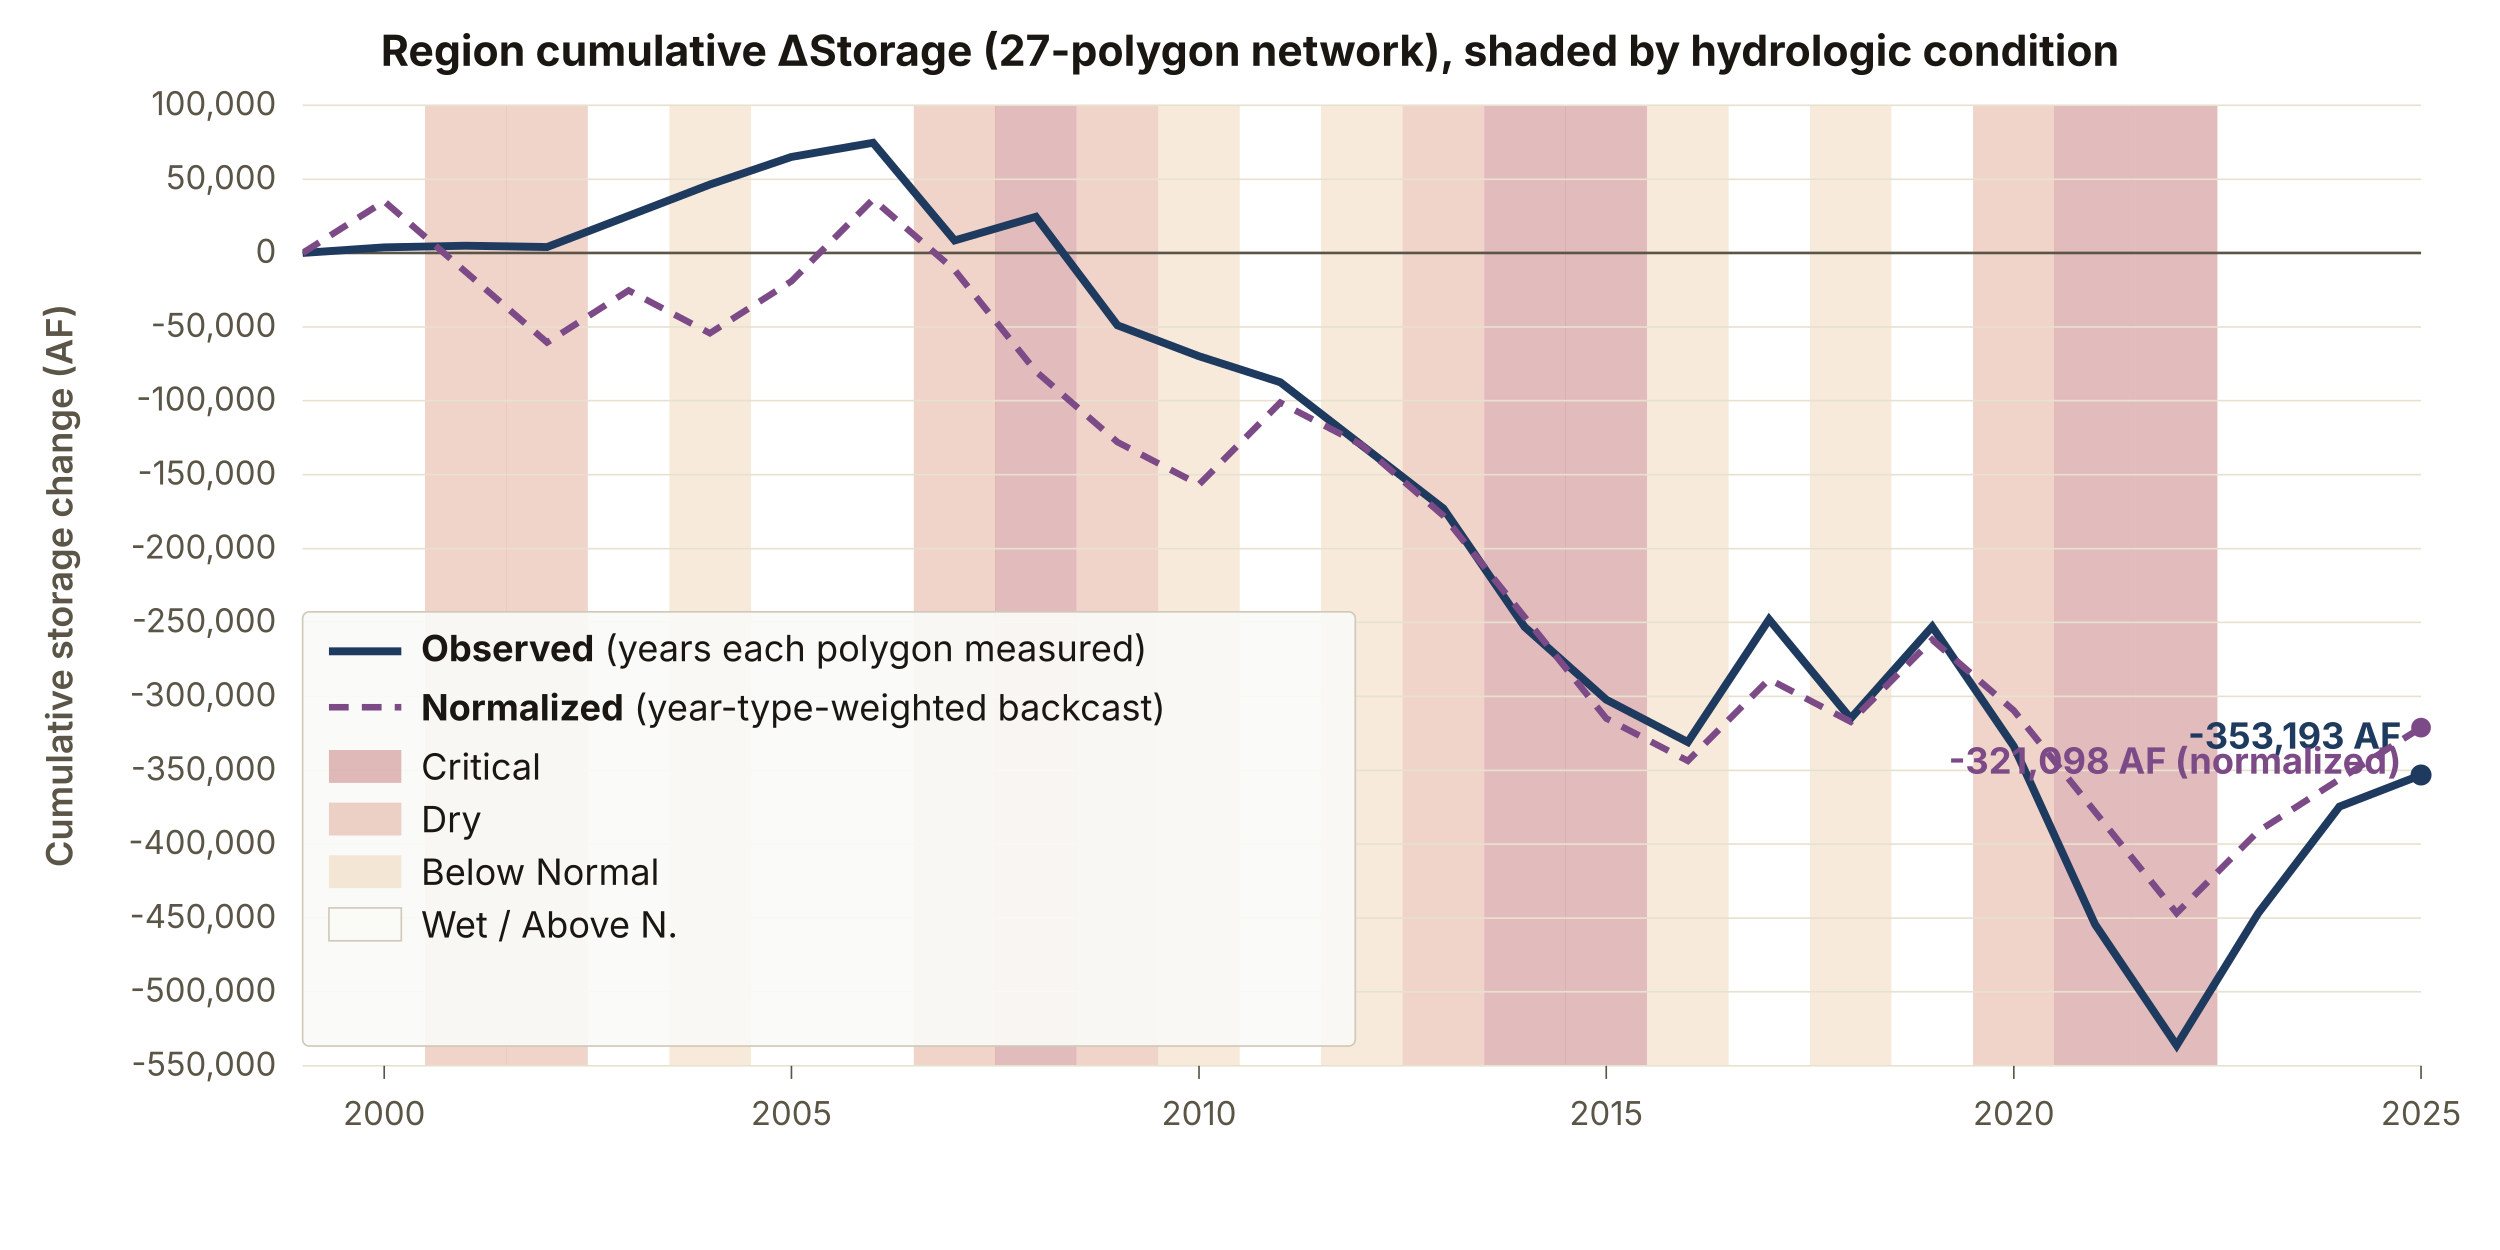
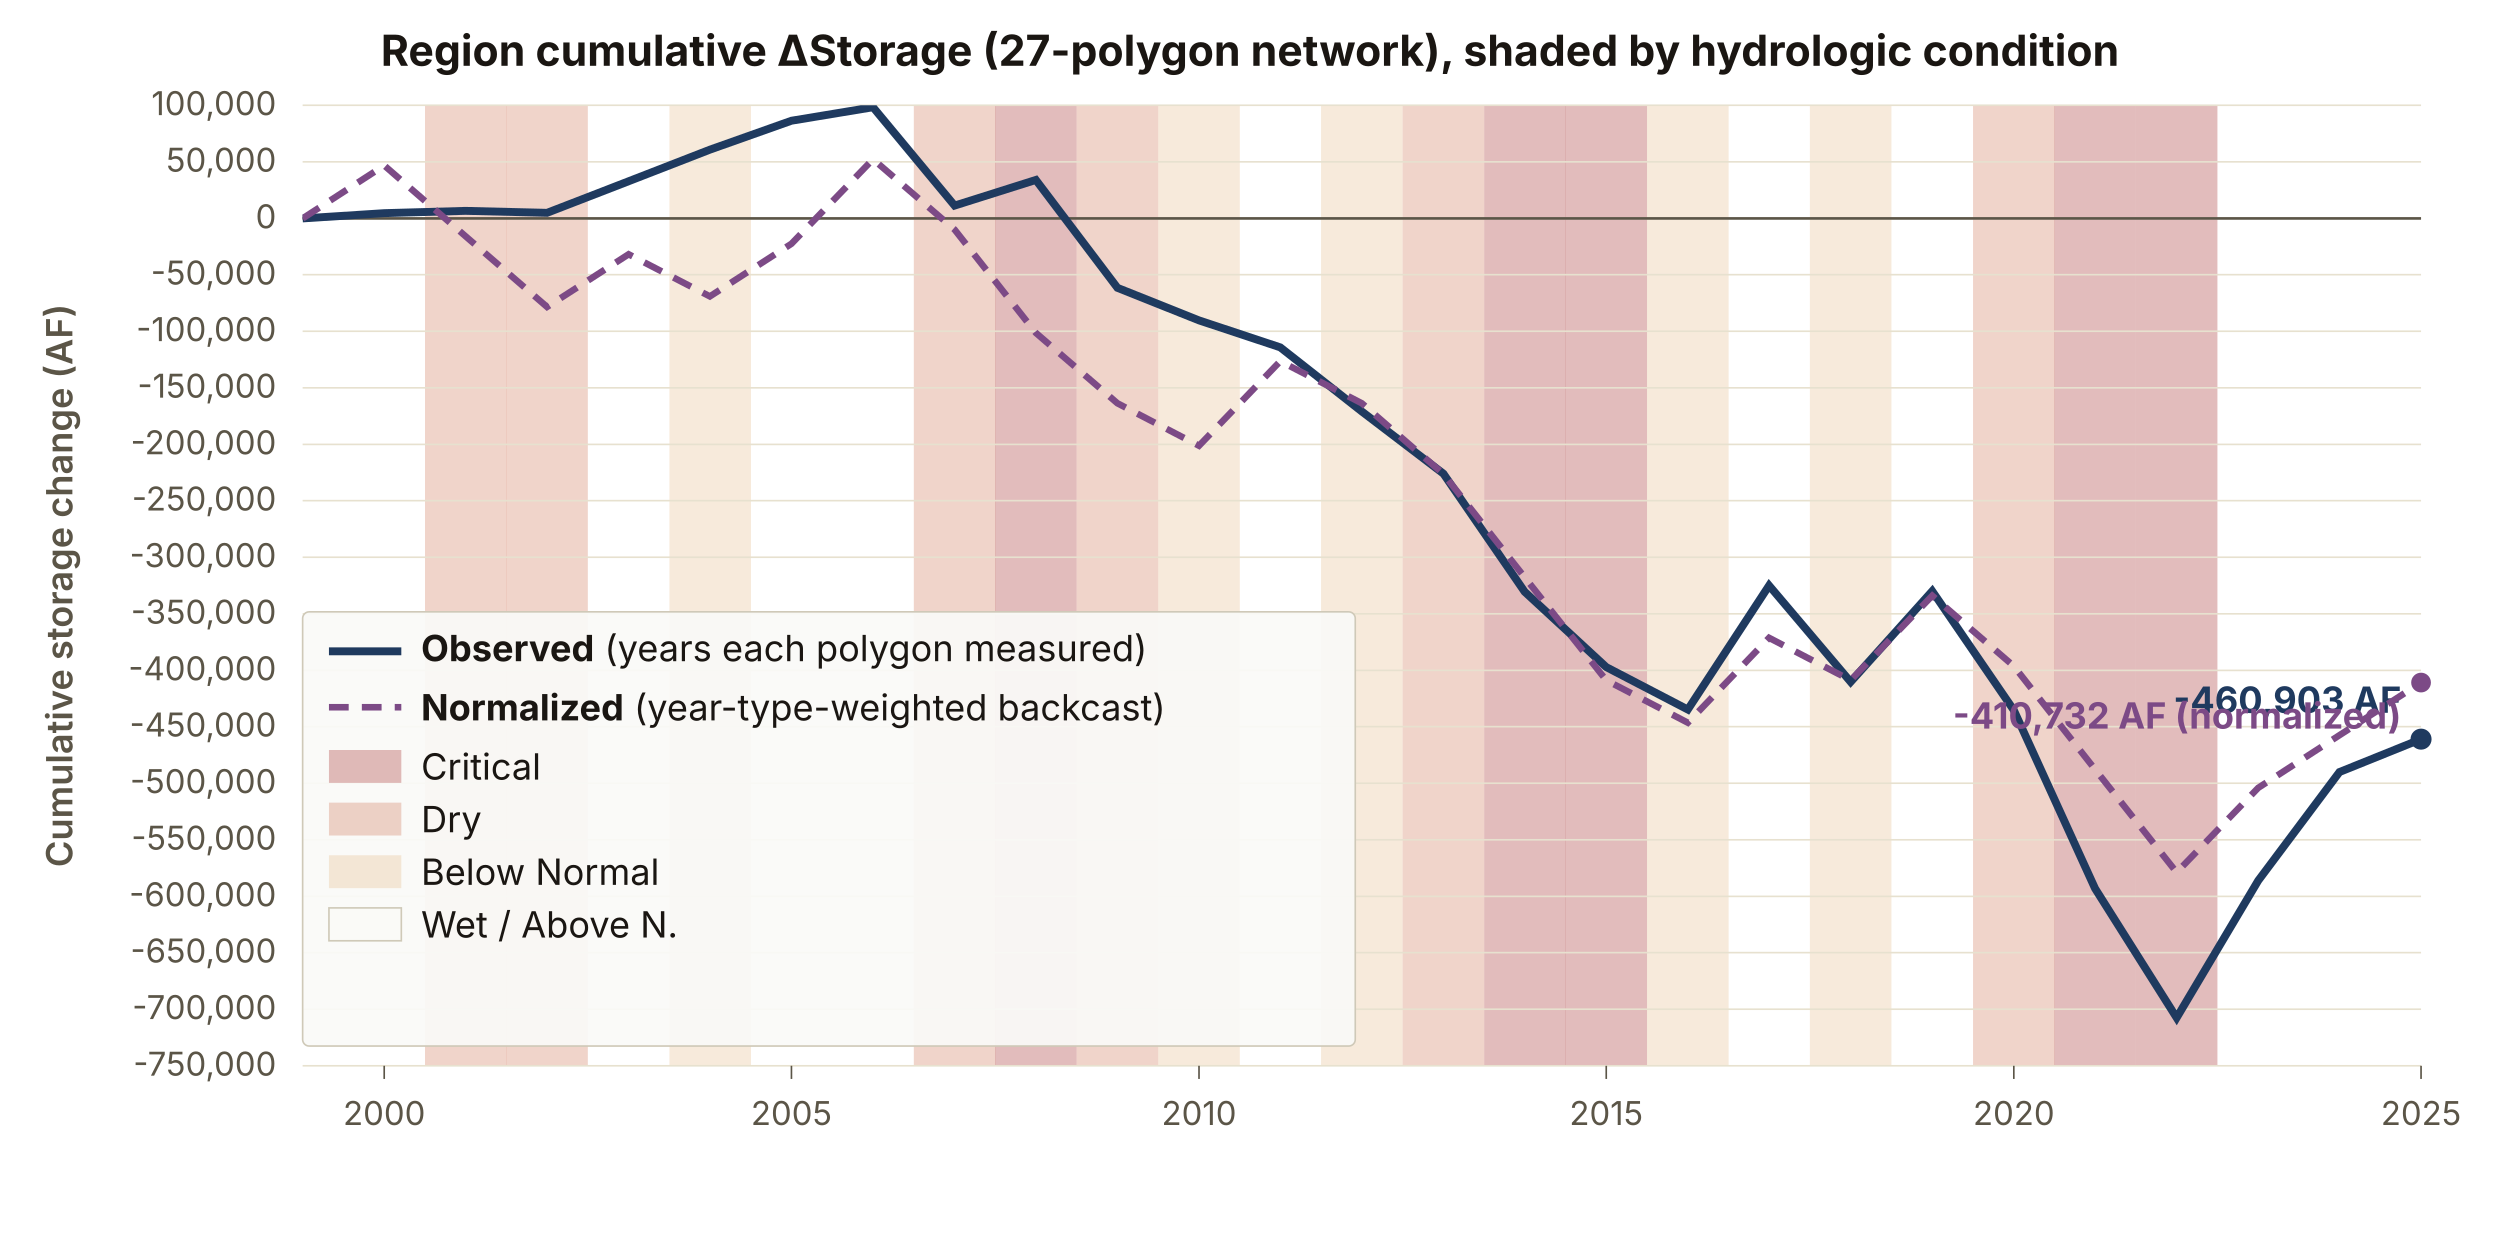
<svg xmlns="http://www.w3.org/2000/svg" viewBox="0 0 760 380" style="background:#fafaf7;font-family:'Inter',ui-sans-serif,system-ui;width:100%;height:auto;display:block;">
  <defs>
    <clipPath id="ts-clip">
      <rect x="92" y="32" width="644" height="292" />
    </clipPath>
  </defs>
  <text x="380.0" y="20" text-anchor="middle" font-size="13" font-weight="700" fill="#1a1612">Region cumulative ΔStorage (27-polygon network), shaded by hydrologic condition</text>
  <rect x="129.2" y="32" width="24.8" height="292" fill="#c75a35" fill-opacity="0.26" />
  <rect x="153.9" y="32" width="24.8" height="292" fill="#c75a35" fill-opacity="0.26" />
  <rect x="203.5" y="32" width="24.8" height="292" fill="#d99a4f" fill-opacity="0.2" />
  <rect x="277.8" y="32" width="24.8" height="292" fill="#c75a35" fill-opacity="0.26" />
  <rect x="302.5" y="32" width="24.8" height="292" fill="#a32d2d" fill-opacity="0.32" />
  <rect x="327.3" y="32" width="24.8" height="292" fill="#c75a35" fill-opacity="0.26" />
  <rect x="352.1" y="32" width="24.8" height="292" fill="#d99a4f" fill-opacity="0.2" />
  <rect x="401.6" y="32" width="24.8" height="292" fill="#d99a4f" fill-opacity="0.2" />
  <rect x="426.4" y="32" width="24.8" height="292" fill="#c75a35" fill-opacity="0.26" />
  <rect x="451.2" y="32" width="24.8" height="292" fill="#a32d2d" fill-opacity="0.32" />
  <rect x="475.9" y="32" width="24.8" height="292" fill="#a32d2d" fill-opacity="0.32" />
  <rect x="500.7" y="32" width="24.8" height="292" fill="#d99a4f" fill-opacity="0.2" />
  <rect x="550.2" y="32" width="24.8" height="292" fill="#d99a4f" fill-opacity="0.2" />
  <rect x="599.8" y="32" width="24.8" height="292" fill="#c75a35" fill-opacity="0.26" />
  <rect x="624.5" y="32" width="24.8" height="292" fill="#a32d2d" fill-opacity="0.32" />
  <rect x="649.3" y="32" width="24.8" height="292" fill="#a32d2d" fill-opacity="0.32" />
  <line x1="92" y1="324.0" x2="736" y2="324.0" stroke="#e7e1cf" stroke-width="0.5" />
-   <text x="84" y="327.0" text-anchor="end" font-size="10" fill="#5b5547">-550,000</text>
-   <line x1="92" y1="301.5" x2="736" y2="301.5" stroke="#e7e1cf" stroke-width="0.5" />
-   <text x="84" y="304.5" text-anchor="end" font-size="10" fill="#5b5547">-500,000</text>
-   <line x1="92" y1="279.1" x2="736" y2="279.1" stroke="#e7e1cf" stroke-width="0.5" />
-   <text x="84" y="282.1" text-anchor="end" font-size="10" fill="#5b5547">-450,000</text>
-   <line x1="92" y1="256.6" x2="736" y2="256.6" stroke="#e7e1cf" stroke-width="0.5" />
-   <text x="84" y="259.6" text-anchor="end" font-size="10" fill="#5b5547">-400,000</text>
-   <line x1="92" y1="234.2" x2="736" y2="234.2" stroke="#e7e1cf" stroke-width="0.5" />
-   <text x="84" y="237.2" text-anchor="end" font-size="10" fill="#5b5547">-350,000</text>
-   <line x1="92" y1="211.7" x2="736" y2="211.7" stroke="#e7e1cf" stroke-width="0.5" />
-   <text x="84" y="214.7" text-anchor="end" font-size="10" fill="#5b5547">-300,000</text>
-   <line x1="92" y1="189.2" x2="736" y2="189.2" stroke="#e7e1cf" stroke-width="0.5" />
-   <text x="84" y="192.2" text-anchor="end" font-size="10" fill="#5b5547">-250,000</text>
-   <line x1="92" y1="166.8" x2="736" y2="166.8" stroke="#e7e1cf" stroke-width="0.5" />
-   <text x="84" y="169.8" text-anchor="end" font-size="10" fill="#5b5547">-200,000</text>
-   <line x1="92" y1="144.3" x2="736" y2="144.3" stroke="#e7e1cf" stroke-width="0.5" />
-   <text x="84" y="147.3" text-anchor="end" font-size="10" fill="#5b5547">-150,000</text>
-   <line x1="92" y1="121.8" x2="736" y2="121.8" stroke="#e7e1cf" stroke-width="0.5" />
-   <text x="84" y="124.8" text-anchor="end" font-size="10" fill="#5b5547">-100,000</text>
-   <line x1="92" y1="99.4" x2="736" y2="99.4" stroke="#e7e1cf" stroke-width="0.5" />
-   <text x="84" y="102.4" text-anchor="end" font-size="10" fill="#5b5547">-50,000</text>
-   <line x1="92" y1="76.9" x2="736" y2="76.9" stroke="#e7e1cf" stroke-width="0.5" />
-   <text x="84" y="79.9" text-anchor="end" font-size="10" fill="#5b5547">0</text>
-   <line x1="92" y1="54.5" x2="736" y2="54.5" stroke="#e7e1cf" stroke-width="0.5" />
-   <text x="84" y="57.5" text-anchor="end" font-size="10" fill="#5b5547">50,000</text>
+   <text x="84" y="327.0" text-anchor="end" font-size="10" fill="#5b5547">-750,000</text>
+   <line x1="92" y1="306.8" x2="736" y2="306.8" stroke="#e7e1cf" stroke-width="0.5" />
+   <text x="84" y="309.8" text-anchor="end" font-size="10" fill="#5b5547">-700,000</text>
+   <line x1="92" y1="289.6" x2="736" y2="289.6" stroke="#e7e1cf" stroke-width="0.5" />
+   <text x="84" y="292.6" text-anchor="end" font-size="10" fill="#5b5547">-650,000</text>
+   <line x1="92" y1="272.5" x2="736" y2="272.5" stroke="#e7e1cf" stroke-width="0.5" />
+   <text x="84" y="275.5" text-anchor="end" font-size="10" fill="#5b5547">-600,000</text>
+   <line x1="92" y1="255.3" x2="736" y2="255.3" stroke="#e7e1cf" stroke-width="0.5" />
+   <text x="84" y="258.3" text-anchor="end" font-size="10" fill="#5b5547">-550,000</text>
+   <line x1="92" y1="238.1" x2="736" y2="238.1" stroke="#e7e1cf" stroke-width="0.5" />
+   <text x="84" y="241.1" text-anchor="end" font-size="10" fill="#5b5547">-500,000</text>
+   <line x1="92" y1="220.9" x2="736" y2="220.9" stroke="#e7e1cf" stroke-width="0.5" />
+   <text x="84" y="223.9" text-anchor="end" font-size="10" fill="#5b5547">-450,000</text>
+   <line x1="92" y1="203.8" x2="736" y2="203.8" stroke="#e7e1cf" stroke-width="0.5" />
+   <text x="84" y="206.8" text-anchor="end" font-size="10" fill="#5b5547">-400,000</text>
+   <line x1="92" y1="186.6" x2="736" y2="186.6" stroke="#e7e1cf" stroke-width="0.5" />
+   <text x="84" y="189.6" text-anchor="end" font-size="10" fill="#5b5547">-350,000</text>
+   <line x1="92" y1="169.4" x2="736" y2="169.4" stroke="#e7e1cf" stroke-width="0.5" />
+   <text x="84" y="172.4" text-anchor="end" font-size="10" fill="#5b5547">-300,000</text>
+   <line x1="92" y1="152.2" x2="736" y2="152.2" stroke="#e7e1cf" stroke-width="0.5" />
+   <text x="84" y="155.2" text-anchor="end" font-size="10" fill="#5b5547">-250,000</text>
+   <line x1="92" y1="135.1" x2="736" y2="135.1" stroke="#e7e1cf" stroke-width="0.5" />
+   <text x="84" y="138.1" text-anchor="end" font-size="10" fill="#5b5547">-200,000</text>
+   <line x1="92" y1="117.9" x2="736" y2="117.9" stroke="#e7e1cf" stroke-width="0.5" />
+   <text x="84" y="120.9" text-anchor="end" font-size="10" fill="#5b5547">-150,000</text>
+   <line x1="92" y1="100.7" x2="736" y2="100.7" stroke="#e7e1cf" stroke-width="0.5" />
+   <text x="84" y="103.7" text-anchor="end" font-size="10" fill="#5b5547">-100,000</text>
+   <line x1="92" y1="83.5" x2="736" y2="83.5" stroke="#e7e1cf" stroke-width="0.5" />
+   <text x="84" y="86.5" text-anchor="end" font-size="10" fill="#5b5547">-50,000</text>
+   <line x1="92" y1="66.4" x2="736" y2="66.4" stroke="#e7e1cf" stroke-width="0.5" />
+   <text x="84" y="69.4" text-anchor="end" font-size="10" fill="#5b5547">0</text>
+   <line x1="92" y1="49.2" x2="736" y2="49.2" stroke="#e7e1cf" stroke-width="0.5" />
+   <text x="84" y="52.2" text-anchor="end" font-size="10" fill="#5b5547">50,000</text>
  <line x1="92" y1="32.0" x2="736" y2="32.0" stroke="#e7e1cf" stroke-width="0.5" />
  <text x="84" y="35.0" text-anchor="end" font-size="10" fill="#5b5547">100,000</text>
-   <line x1="92" y1="76.9" x2="736" y2="76.9" stroke="#5b5547" stroke-width="0.8" />
+   <line x1="92" y1="66.4" x2="736" y2="66.4" stroke="#5b5547" stroke-width="0.8" />
  <line x1="116.8" y1="324" x2="116.8" y2="328" stroke="#5b5547" stroke-width="0.5" />
  <text x="116.8" y="342" text-anchor="middle" font-size="10" fill="#5b5547">2000</text>
  <line x1="240.6" y1="324" x2="240.6" y2="328" stroke="#5b5547" stroke-width="0.5" />
  <text x="240.6" y="342" text-anchor="middle" font-size="10" fill="#5b5547">2005</text>
  <line x1="364.5" y1="324" x2="364.5" y2="328" stroke="#5b5547" stroke-width="0.5" />
  <text x="364.5" y="342" text-anchor="middle" font-size="10" fill="#5b5547">2010</text>
  <line x1="488.3" y1="324" x2="488.3" y2="328" stroke="#5b5547" stroke-width="0.5" />
  <text x="488.3" y="342" text-anchor="middle" font-size="10" fill="#5b5547">2015</text>
  <line x1="612.2" y1="324" x2="612.2" y2="328" stroke="#5b5547" stroke-width="0.5" />
  <text x="612.2" y="342" text-anchor="middle" font-size="10" fill="#5b5547">2020</text>
  <line x1="736.0" y1="324" x2="736.0" y2="328" stroke="#5b5547" stroke-width="0.5" />
  <text x="736.0" y="342" text-anchor="middle" font-size="10" fill="#5b5547">2025</text>
  <text x="22" y="178.0" transform="rotate(-90,22,178.0)" text-anchor="middle" font-size="11" fill="#5b5547" font-weight="600">Cumulative storage change (AF)</text>
-   <polyline points="92.0,76.9 116.8,75.2 141.5,74.7 166.3,75.1 191.1,65.6 215.8,56.1 240.6,47.7 265.4,43.4 290.2,73.1 314.9,65.9 339.7,98.9 364.5,108.3 389.2,116.2 414.0,135.4 438.8,154.6 463.5,190.6 488.3,212.7 513.1,225.6 537.8,188.3 562.6,218.4 587.4,190.5 612.2,226.9 636.9,281.0 661.7,317.8 686.5,277.6 711.2,245.2 736.0,235.6" fill="none" stroke="#1f3a5f" stroke-width="2.4" clip-path="url(#ts-clip)" />
-   <circle cx="736.0" cy="235.6" r="3.2" fill="#1f3a5f" />
-   <text x="730.0" y="227.6" text-anchor="end" font-size="11" font-weight="700" fill="#1f3a5f">-353,193 AF</text>
-   <polyline points="92.0,76.9 116.8,61.2 141.5,82.6 166.3,104.1 191.1,88.3 215.8,101.3 240.6,85.5 265.4,60.6 290.2,82.1 314.9,112.9 339.7,134.4 364.5,147.3 389.2,122.4 414.0,135.3 438.8,156.8 463.5,187.6 488.3,218.4 513.1,231.3 537.8,206.5 562.6,219.4 587.4,194.5 612.2,216.0 636.9,246.8 661.7,277.6 686.5,252.7 711.2,236.9 736.0,221.2" fill="none" stroke="#7c4a86" stroke-width="2.0" stroke-dasharray="6,4" clip-path="url(#ts-clip)" />
-   <circle cx="736.0" cy="221.2" r="3.0" fill="#7c4a86" />
-   <text x="730.0" y="235.2" text-anchor="end" font-size="11" font-weight="700" fill="#7c4a86">-321,098 AF (normalized)</text>
+   <polyline points="92.0,66.4 116.8,64.8 141.5,64.1 166.3,64.7 191.1,55.1 215.8,45.5 240.6,36.7 265.4,32.6 290.2,62.5 314.9,54.7 339.7,87.5 364.5,97.4 389.2,105.6 414.0,125.1 438.8,144.0 463.5,179.9 488.3,202.8 513.1,215.7 537.8,178.0 562.6,207.3 587.4,179.7 612.2,215.9 636.9,270.1 661.7,309.4 686.5,267.7 711.2,234.7 736.0,224.7" fill="none" stroke="#1f3a5f" stroke-width="2.4" clip-path="url(#ts-clip)" />
+   <circle cx="736.0" cy="224.7" r="3.2" fill="#1f3a5f" />
+   <text x="730.0" y="216.7" text-anchor="end" font-size="11" font-weight="700" fill="#1f3a5f">-460,903 AF</text>
+   <polyline points="92.0,66.4 116.8,50.3 141.5,71.8 166.3,93.3 191.1,77.3 215.8,90.1 240.6,74.1 265.4,48.4 290.2,69.8 314.9,101.2 339.7,122.6 364.5,135.5 389.2,109.8 414.0,122.6 438.8,144.1 463.5,175.5 488.3,206.8 513.1,219.7 537.8,193.9 562.6,206.8 587.4,181.1 612.2,202.5 636.9,233.9 661.7,265.2 686.5,239.5 711.2,223.5 736.0,207.5" fill="none" stroke="#7c4a86" stroke-width="2.0" stroke-dasharray="6,4" clip-path="url(#ts-clip)" />
+   <circle cx="736.0" cy="207.5" r="3.0" fill="#7c4a86" />
+   <text x="730.0" y="221.5" text-anchor="end" font-size="11" font-weight="700" fill="#7c4a86">-410,732 AF (normalized)</text>
  <g transform="translate(100,208)">
    <rect x="-8" y="-22" width="320" height="132" fill="#fafaf7" fill-opacity="0.92" stroke="#cfc9b8" stroke-width="0.5" rx="2" />
    <line x1="0" y1="-10" x2="22" y2="-10" stroke="#1f3a5f" stroke-width="2.4" />
    <text x="28" y="-7" font-size="11" fill="#1a1612">
      <tspan font-weight="700">Observed</tspan> (years each polygon measured)</text>
    <line x1="0" y1="7" x2="22" y2="7" stroke="#7c4a86" stroke-width="2.0" stroke-dasharray="6,4" />
    <text x="28" y="11" font-size="11" fill="#1a1612">
      <tspan font-weight="700">Normalized</tspan> (year-type-weighted backcast)</text>
    <rect x="0" y="20" width="22" height="10" fill="#a32d2d" fill-opacity="0.32" />
    <text x="28" y="29" font-size="11" fill="#1a1612">Critical</text>
    <rect x="0" y="36" width="22" height="10" fill="#c75a35" fill-opacity="0.26" />
    <text x="28" y="45" font-size="11" fill="#1a1612">Dry</text>
    <rect x="0" y="52" width="22" height="10" fill="#d99a4f" fill-opacity="0.2" />
    <text x="28" y="61" font-size="11" fill="#1a1612">Below Normal</text>
    <rect x="0" y="68" width="22" height="10" fill="#fafaf7" stroke="#cfc9b8" stroke-width="0.5" />
    <text x="28" y="77" font-size="11" fill="#1a1612">Wet / Above N.</text>
  </g>
</svg>
